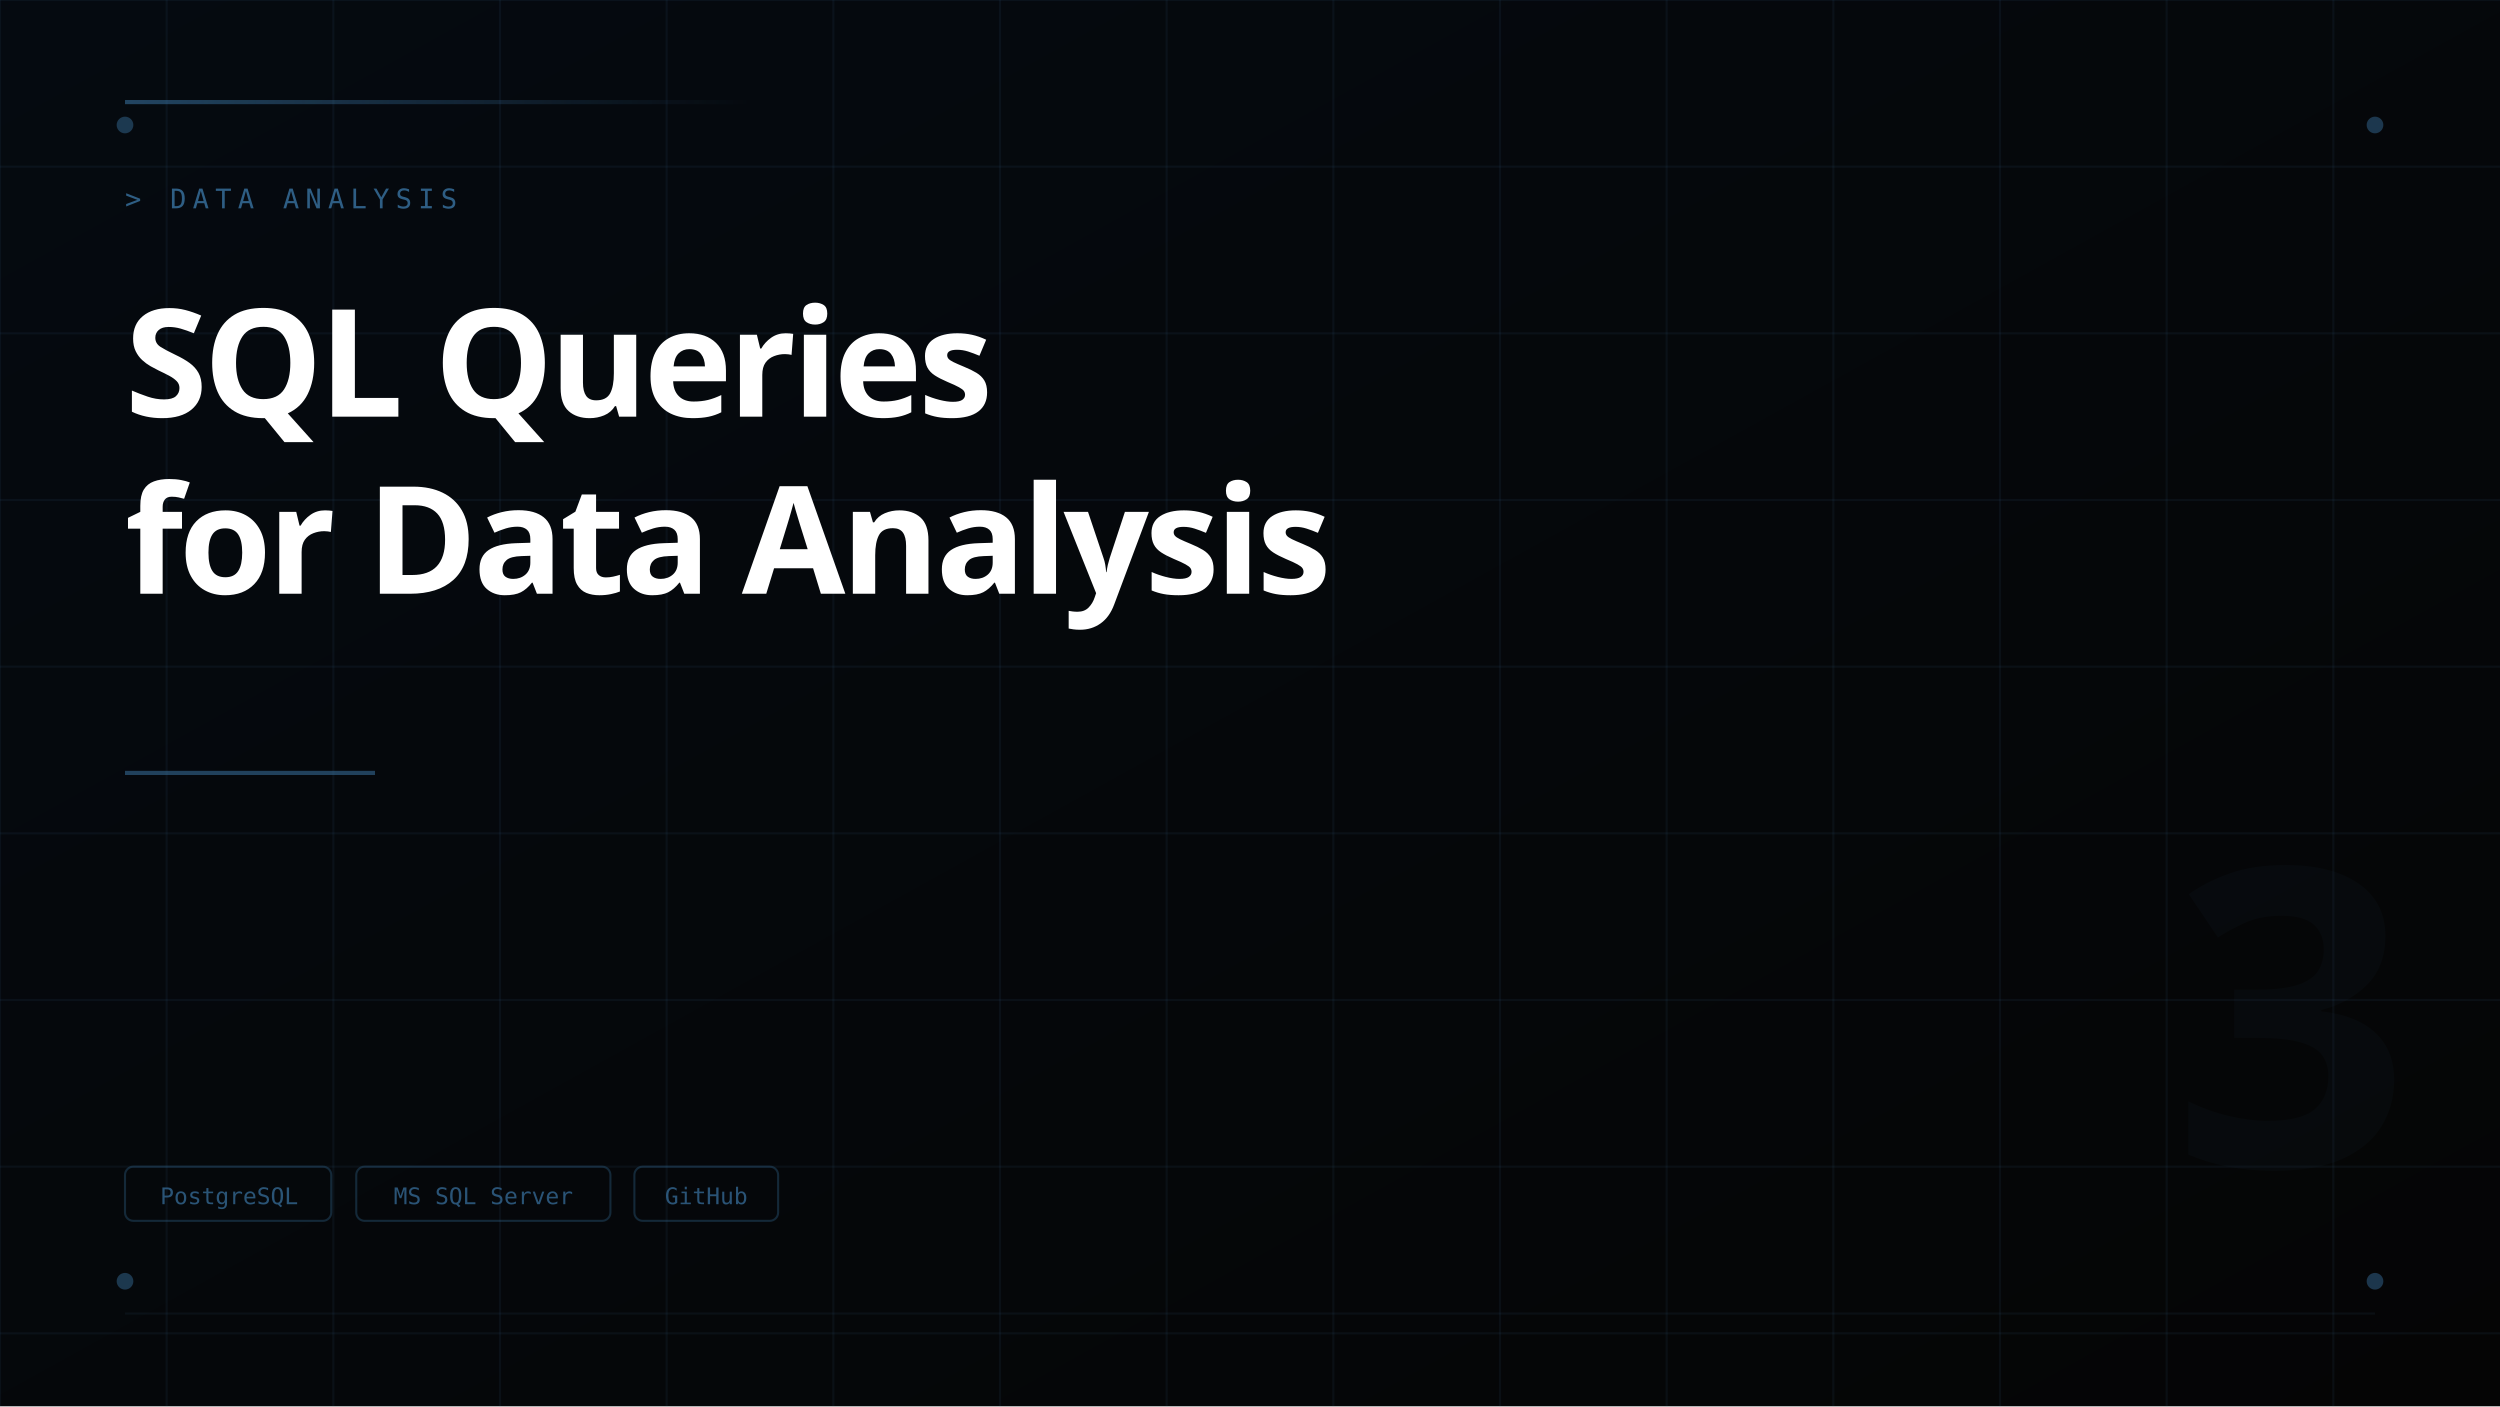
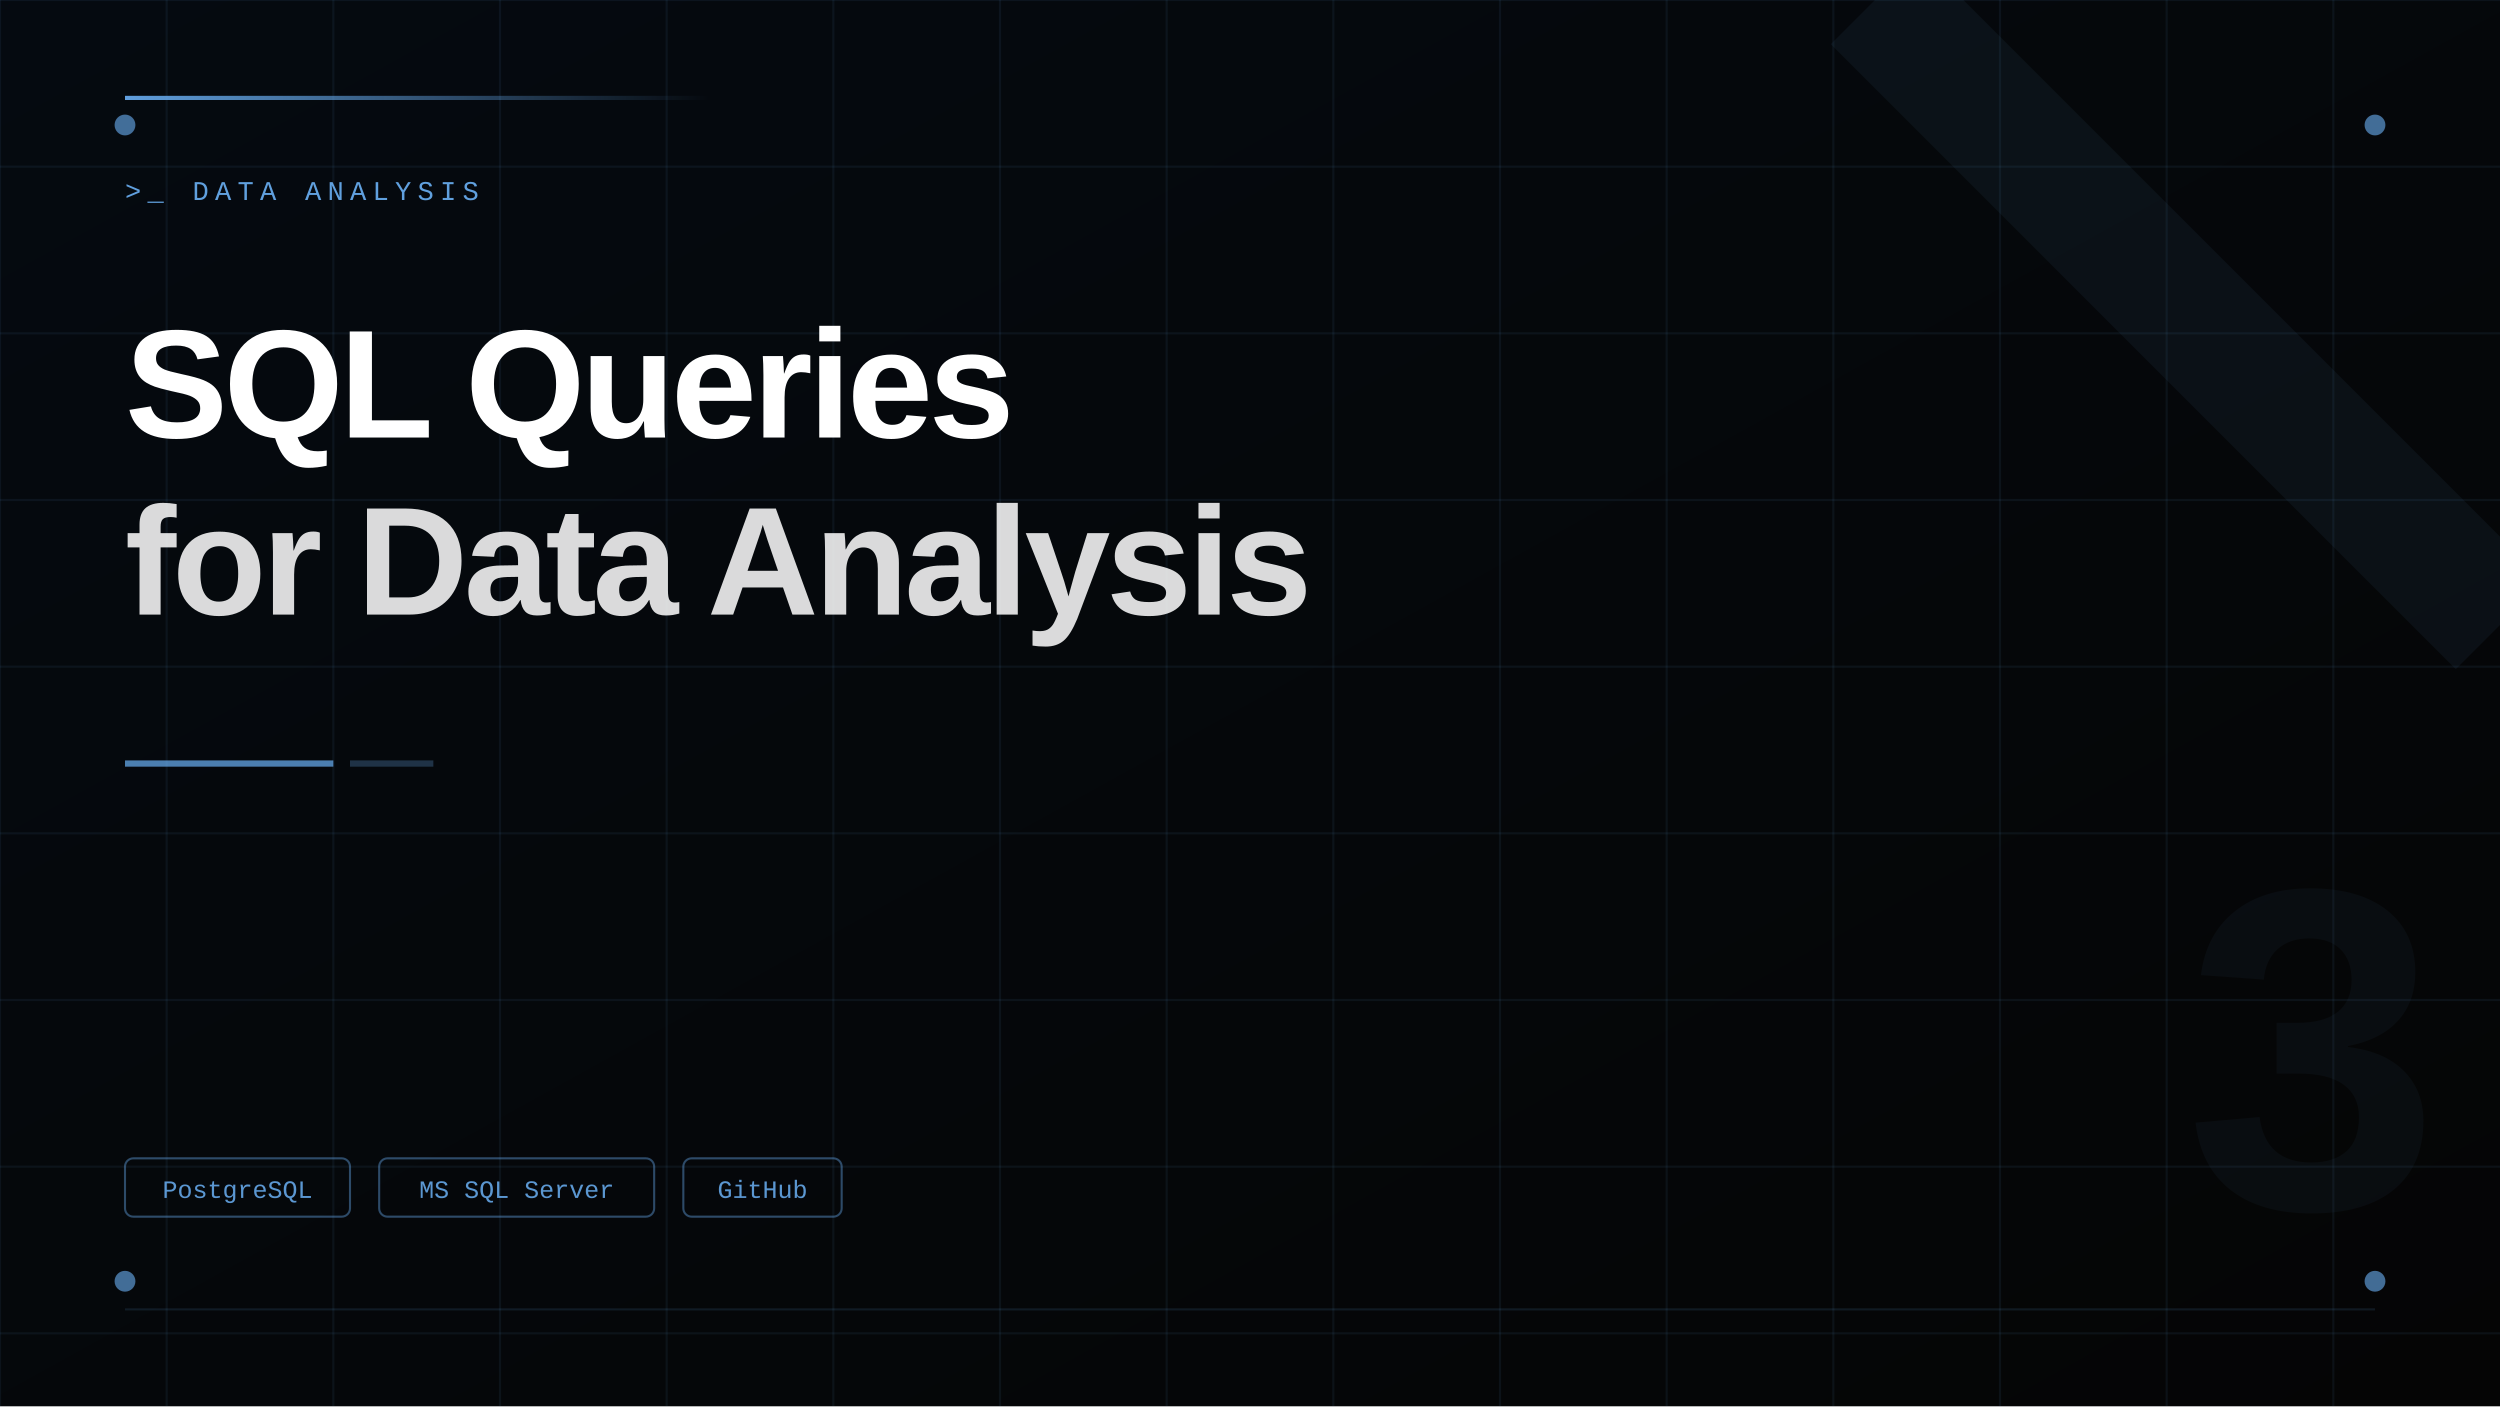
- <svg xmlns="http://www.w3.org/2000/svg" viewBox="0 0 1200 675" width="1200" height="675">
+ <svg xmlns="http://www.w3.org/2000/svg" viewBox="0 0 1200 675">
  <defs>
-     <linearGradient id="bg" x1="0" y1="0" x2="1" y2="1">
+     <linearGradient id="bg3" x1="0" y1="0" x2="1" y2="1">
      <stop offset="0%" stop-color="#050a10" />
      <stop offset="100%" stop-color="#050505" />
    </linearGradient>
-     <linearGradient id="linefade" x1="0" y1="0" x2="1" y2="0">
-       <stop offset="0%" stop-color="#336791" stop-opacity="0.9" />
-       <stop offset="100%" stop-color="#336791" stop-opacity="0" />
+     <linearGradient id="lf3" x1="0" y1="0" x2="1" y2="0">
+       <stop offset="0%" stop-color="#6ab0f5" stop-opacity="0.9" />
+       <stop offset="100%" stop-color="#6ab0f5" stop-opacity="0" />
    </linearGradient>
  </defs>
-   <rect width="1200" height="675" fill="url(#bg)" />
-   <line x1="0" y1="0" x2="0" y2="675" stroke="rgba(51,103,145,0.10)" stroke-width="1" />
-   <line x1="80" y1="0" x2="80" y2="675" stroke="rgba(51,103,145,0.10)" stroke-width="1" />
-   <line x1="160" y1="0" x2="160" y2="675" stroke="rgba(51,103,145,0.10)" stroke-width="1" />
-   <line x1="240" y1="0" x2="240" y2="675" stroke="rgba(51,103,145,0.10)" stroke-width="1" />
-   <line x1="320" y1="0" x2="320" y2="675" stroke="rgba(51,103,145,0.10)" stroke-width="1" />
-   <line x1="400" y1="0" x2="400" y2="675" stroke="rgba(51,103,145,0.10)" stroke-width="1" />
-   <line x1="480" y1="0" x2="480" y2="675" stroke="rgba(51,103,145,0.10)" stroke-width="1" />
-   <line x1="560" y1="0" x2="560" y2="675" stroke="rgba(51,103,145,0.10)" stroke-width="1" />
-   <line x1="640" y1="0" x2="640" y2="675" stroke="rgba(51,103,145,0.10)" stroke-width="1" />
-   <line x1="720" y1="0" x2="720" y2="675" stroke="rgba(51,103,145,0.10)" stroke-width="1" />
-   <line x1="800" y1="0" x2="800" y2="675" stroke="rgba(51,103,145,0.10)" stroke-width="1" />
-   <line x1="880" y1="0" x2="880" y2="675" stroke="rgba(51,103,145,0.10)" stroke-width="1" />
-   <line x1="960" y1="0" x2="960" y2="675" stroke="rgba(51,103,145,0.10)" stroke-width="1" />
-   <line x1="1040" y1="0" x2="1040" y2="675" stroke="rgba(51,103,145,0.10)" stroke-width="1" />
-   <line x1="1120" y1="0" x2="1120" y2="675" stroke="rgba(51,103,145,0.10)" stroke-width="1" />
-   <line x1="0" y1="0" x2="1200" y2="0" stroke="rgba(51,103,145,0.10)" stroke-width="1" />
-   <line x1="0" y1="80" x2="1200" y2="80" stroke="rgba(51,103,145,0.10)" stroke-width="1" />
-   <line x1="0" y1="160" x2="1200" y2="160" stroke="rgba(51,103,145,0.10)" stroke-width="1" />
-   <line x1="0" y1="240" x2="1200" y2="240" stroke="rgba(51,103,145,0.10)" stroke-width="1" />
-   <line x1="0" y1="320" x2="1200" y2="320" stroke="rgba(51,103,145,0.10)" stroke-width="1" />
-   <line x1="0" y1="400" x2="1200" y2="400" stroke="rgba(51,103,145,0.10)" stroke-width="1" />
-   <line x1="0" y1="480" x2="1200" y2="480" stroke="rgba(51,103,145,0.10)" stroke-width="1" />
-   <line x1="0" y1="560" x2="1200" y2="560" stroke="rgba(51,103,145,0.10)" stroke-width="1" />
-   <line x1="0" y1="640" x2="1200" y2="640" stroke="rgba(51,103,145,0.10)" stroke-width="1" />
-   <circle cx="60" cy="60" r="4" fill="#336791" opacity="0.5" />
-   <circle cx="1140" cy="60" r="4" fill="#336791" opacity="0.5" />
-   <circle cx="60" cy="615" r="4" fill="#336791" opacity="0.5" />
-   <circle cx="1140" cy="615" r="4" fill="#336791" opacity="0.5" />
-   <rect x="60" y="48" width="300" height="2" fill="url(#linefade)" opacity="0.7" />
-   <text x="60" y="100" font-family="'JetBrains Mono', monospace" font-size="13" fill="#336791" letter-spacing="3" opacity="0.9">&gt; DATA ANALYSIS</text>
-   <text x="60" y="200" font-family="'Space Grotesk', sans-serif" font-size="72" font-weight="700" fill="#ffffff" letter-spacing="-2">SQL Queries</text>
-   <text x="60" y="285" font-family="'Space Grotesk', sans-serif" font-size="72" font-weight="700" fill="#ffffff" letter-spacing="-2">for Data Analysis</text>
-   <rect x="60" y="370" width="120" height="2" fill="#336791" opacity="0.6" />
-   <rect x="60" y="560" width="99" height="26" rx="4" fill="none" stroke="#336791" stroke-opacity="0.35" stroke-width="1" />
-   <text x="110" y="578" text-anchor="middle" font-family="'JetBrains Mono', monospace" font-size="11" fill="#336791" opacity="0.8">PostgreSQL</text>
-   <rect x="171.0" y="560" width="122" height="26" rx="4" fill="none" stroke="#336791" stroke-opacity="0.35" stroke-width="1" />
-   <text x="232" y="578" text-anchor="middle" font-family="'JetBrains Mono', monospace" font-size="11" fill="#336791" opacity="0.8">MS SQL Server</text>
-   <rect x="304.5" y="560" width="69" height="26" rx="4" fill="none" stroke="#336791" stroke-opacity="0.35" stroke-width="1" />
-   <text x="339" y="578" text-anchor="middle" font-family="'JetBrains Mono', monospace" font-size="11" fill="#336791" opacity="0.8">GitHub</text>
-   <text x="1100" y="560" font-family="'Space Grotesk', sans-serif" font-size="200" font-weight="700" fill="#336791" opacity="0.04" text-anchor="middle">3</text>
-   <rect x="60" y="630" width="1080" height="1" fill="#336791" opacity="0.1" />
+   <rect width="1200" height="675" fill="url(#bg3)" />
+   <line x1="900" y1="0" x2="1200" y2="300" stroke="#6ab0f5" stroke-opacity="0.06" stroke-width="60" />
+   <line x1="0" y1="0" x2="0" y2="675" stroke="rgba(106,176,245,0.07)" stroke-width="1" />
+   <line x1="80" y1="0" x2="80" y2="675" stroke="rgba(106,176,245,0.07)" stroke-width="1" />
+   <line x1="160" y1="0" x2="160" y2="675" stroke="rgba(106,176,245,0.07)" stroke-width="1" />
+   <line x1="240" y1="0" x2="240" y2="675" stroke="rgba(106,176,245,0.07)" stroke-width="1" />
+   <line x1="320" y1="0" x2="320" y2="675" stroke="rgba(106,176,245,0.07)" stroke-width="1" />
+   <line x1="400" y1="0" x2="400" y2="675" stroke="rgba(106,176,245,0.07)" stroke-width="1" />
+   <line x1="480" y1="0" x2="480" y2="675" stroke="rgba(106,176,245,0.07)" stroke-width="1" />
+   <line x1="560" y1="0" x2="560" y2="675" stroke="rgba(106,176,245,0.07)" stroke-width="1" />
+   <line x1="640" y1="0" x2="640" y2="675" stroke="rgba(106,176,245,0.07)" stroke-width="1" />
+   <line x1="720" y1="0" x2="720" y2="675" stroke="rgba(106,176,245,0.07)" stroke-width="1" />
+   <line x1="800" y1="0" x2="800" y2="675" stroke="rgba(106,176,245,0.07)" stroke-width="1" />
+   <line x1="880" y1="0" x2="880" y2="675" stroke="rgba(106,176,245,0.07)" stroke-width="1" />
+   <line x1="960" y1="0" x2="960" y2="675" stroke="rgba(106,176,245,0.07)" stroke-width="1" />
+   <line x1="1040" y1="0" x2="1040" y2="675" stroke="rgba(106,176,245,0.07)" stroke-width="1" />
+   <line x1="1120" y1="0" x2="1120" y2="675" stroke="rgba(106,176,245,0.07)" stroke-width="1" />
+   <line x1="0" y1="0" x2="1200" y2="0" stroke="rgba(106,176,245,0.07)" stroke-width="1" />
+   <line x1="0" y1="80" x2="1200" y2="80" stroke="rgba(106,176,245,0.07)" stroke-width="1" />
+   <line x1="0" y1="160" x2="1200" y2="160" stroke="rgba(106,176,245,0.07)" stroke-width="1" />
+   <line x1="0" y1="240" x2="1200" y2="240" stroke="rgba(106,176,245,0.07)" stroke-width="1" />
+   <line x1="0" y1="320" x2="1200" y2="320" stroke="rgba(106,176,245,0.07)" stroke-width="1" />
+   <line x1="0" y1="400" x2="1200" y2="400" stroke="rgba(106,176,245,0.07)" stroke-width="1" />
+   <line x1="0" y1="480" x2="1200" y2="480" stroke="rgba(106,176,245,0.07)" stroke-width="1" />
+   <line x1="0" y1="560" x2="1200" y2="560" stroke="rgba(106,176,245,0.07)" stroke-width="1" />
+   <line x1="0" y1="640" x2="1200" y2="640" stroke="rgba(106,176,245,0.07)" stroke-width="1" />
+   <circle cx="60" cy="60" r="5" fill="#6ab0f5" opacity="0.6" />
+   <circle cx="1140" cy="60" r="5" fill="#6ab0f5" opacity="0.6" />
+   <circle cx="60" cy="615" r="5" fill="#6ab0f5" opacity="0.6" />
+   <circle cx="1140" cy="615" r="5" fill="#6ab0f5" opacity="0.6" />
+   <rect x="60" y="46" width="280" height="2" fill="url(#lf3)" />
+   <text x="60" y="96" font-family="'Courier New', Courier, monospace" font-size="13" fill="#6ab0f5" letter-spacing="3" opacity="0.9">&gt;_ DATA ANALYSIS</text>
+   <text x="60" y="210" font-family="system-ui, -apple-system, 'Segoe UI', Arial, sans-serif" font-size="74" font-weight="700" fill="#ffffff" letter-spacing="-2">SQL Queries</text>
+   <text x="60" y="295" font-family="system-ui, -apple-system, 'Segoe UI', Arial, sans-serif" font-size="74" font-weight="700" fill="#ffffff" letter-spacing="-2" opacity="0.85">for Data Analysis</text>
+   <rect x="60" y="365" width="100" height="3" fill="#6ab0f5" opacity="0.7" />
+   <rect x="168" y="365" width="40" height="3" fill="#6ab0f5" opacity="0.25" />
+   <rect x="60" y="556" width="108" height="28" rx="4" fill="none" stroke="#6ab0f5" stroke-opacity="0.4" stroke-width="1" />
+   <text x="114" y="575" text-anchor="middle" font-family="'Courier New', Courier, monospace" font-size="12" fill="#6ab0f5" opacity="0.85">PostgreSQL</text>
+   <rect x="182" y="556" width="132" height="28" rx="4" fill="none" stroke="#6ab0f5" stroke-opacity="0.4" stroke-width="1" />
+   <text x="248" y="575" text-anchor="middle" font-family="'Courier New', Courier, monospace" font-size="12" fill="#6ab0f5" opacity="0.85">MS SQL Server</text>
+   <rect x="328" y="556" width="76" height="28" rx="4" fill="none" stroke="#6ab0f5" stroke-opacity="0.4" stroke-width="1" />
+   <text x="366" y="575" text-anchor="middle" font-family="'Courier New', Courier, monospace" font-size="12" fill="#6ab0f5" opacity="0.85">GitHub</text>
+   <text x="1110" y="580" font-family="system-ui, -apple-system, 'Segoe UI', Arial, sans-serif" font-size="220" font-weight="700" fill="#6ab0f5" opacity="0.04" text-anchor="middle">3</text>
+   <rect x="60" y="628" width="1080" height="1" fill="#6ab0f5" opacity="0.12" />
</svg>
